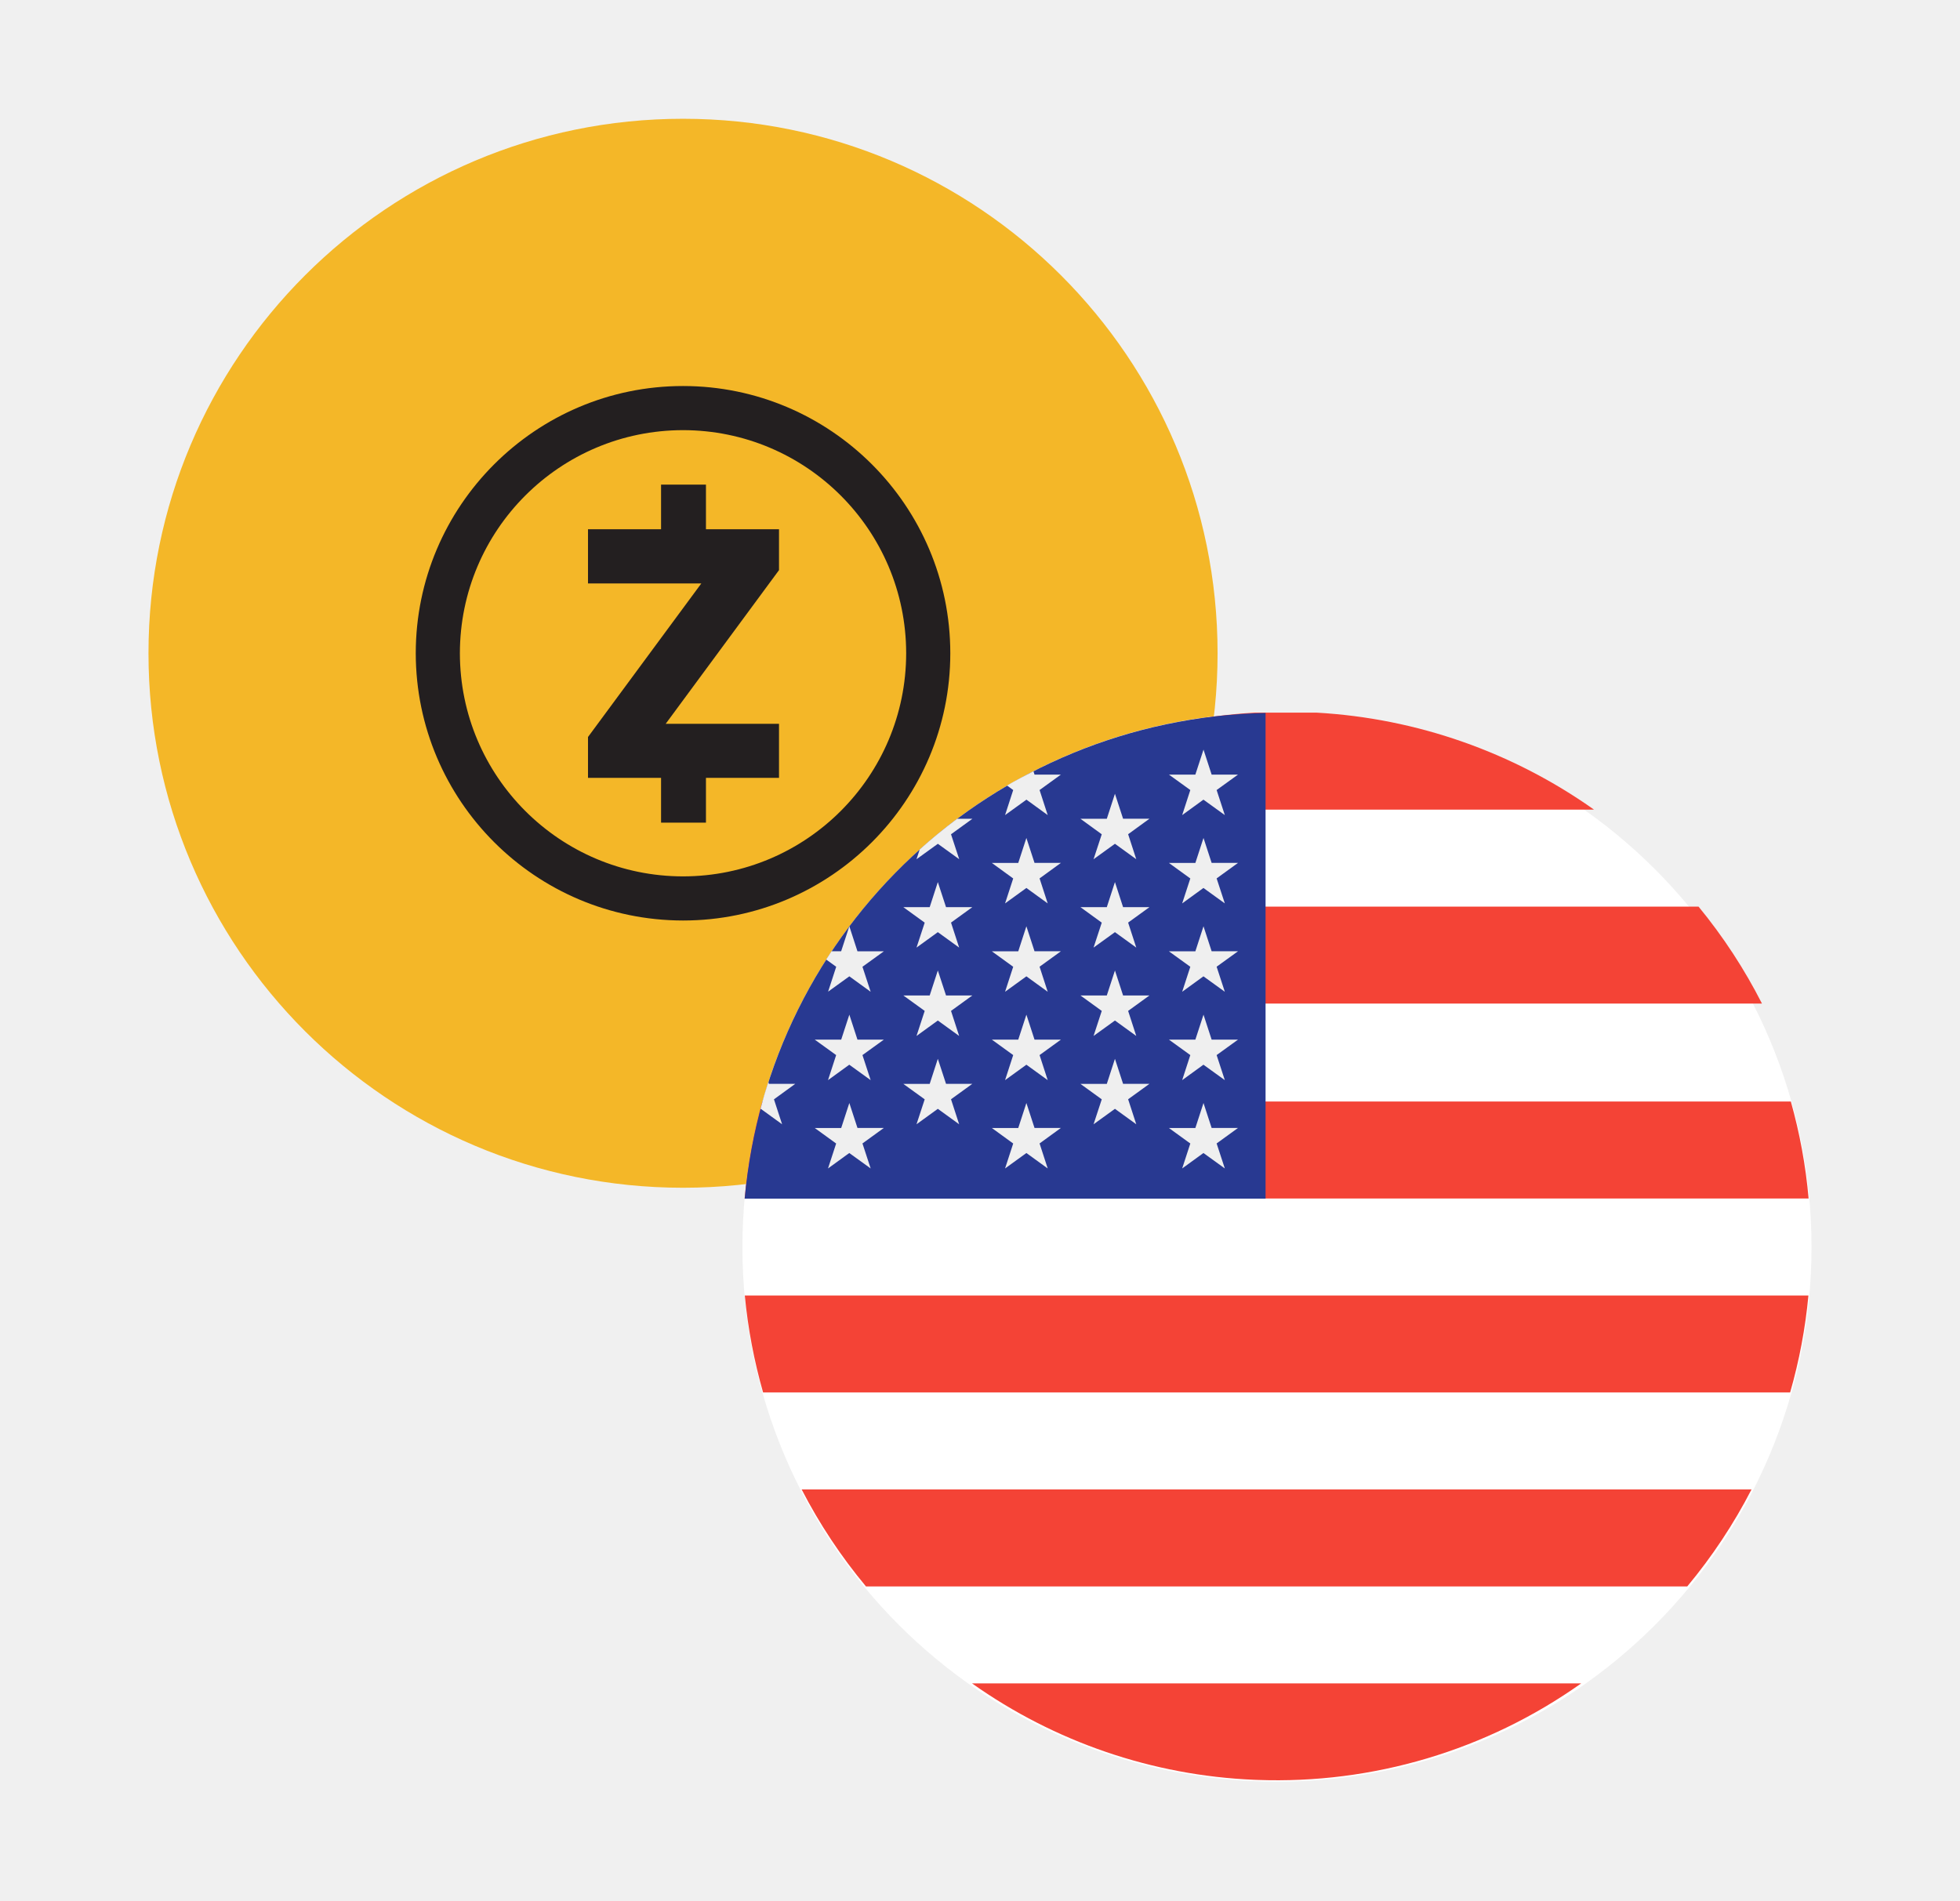
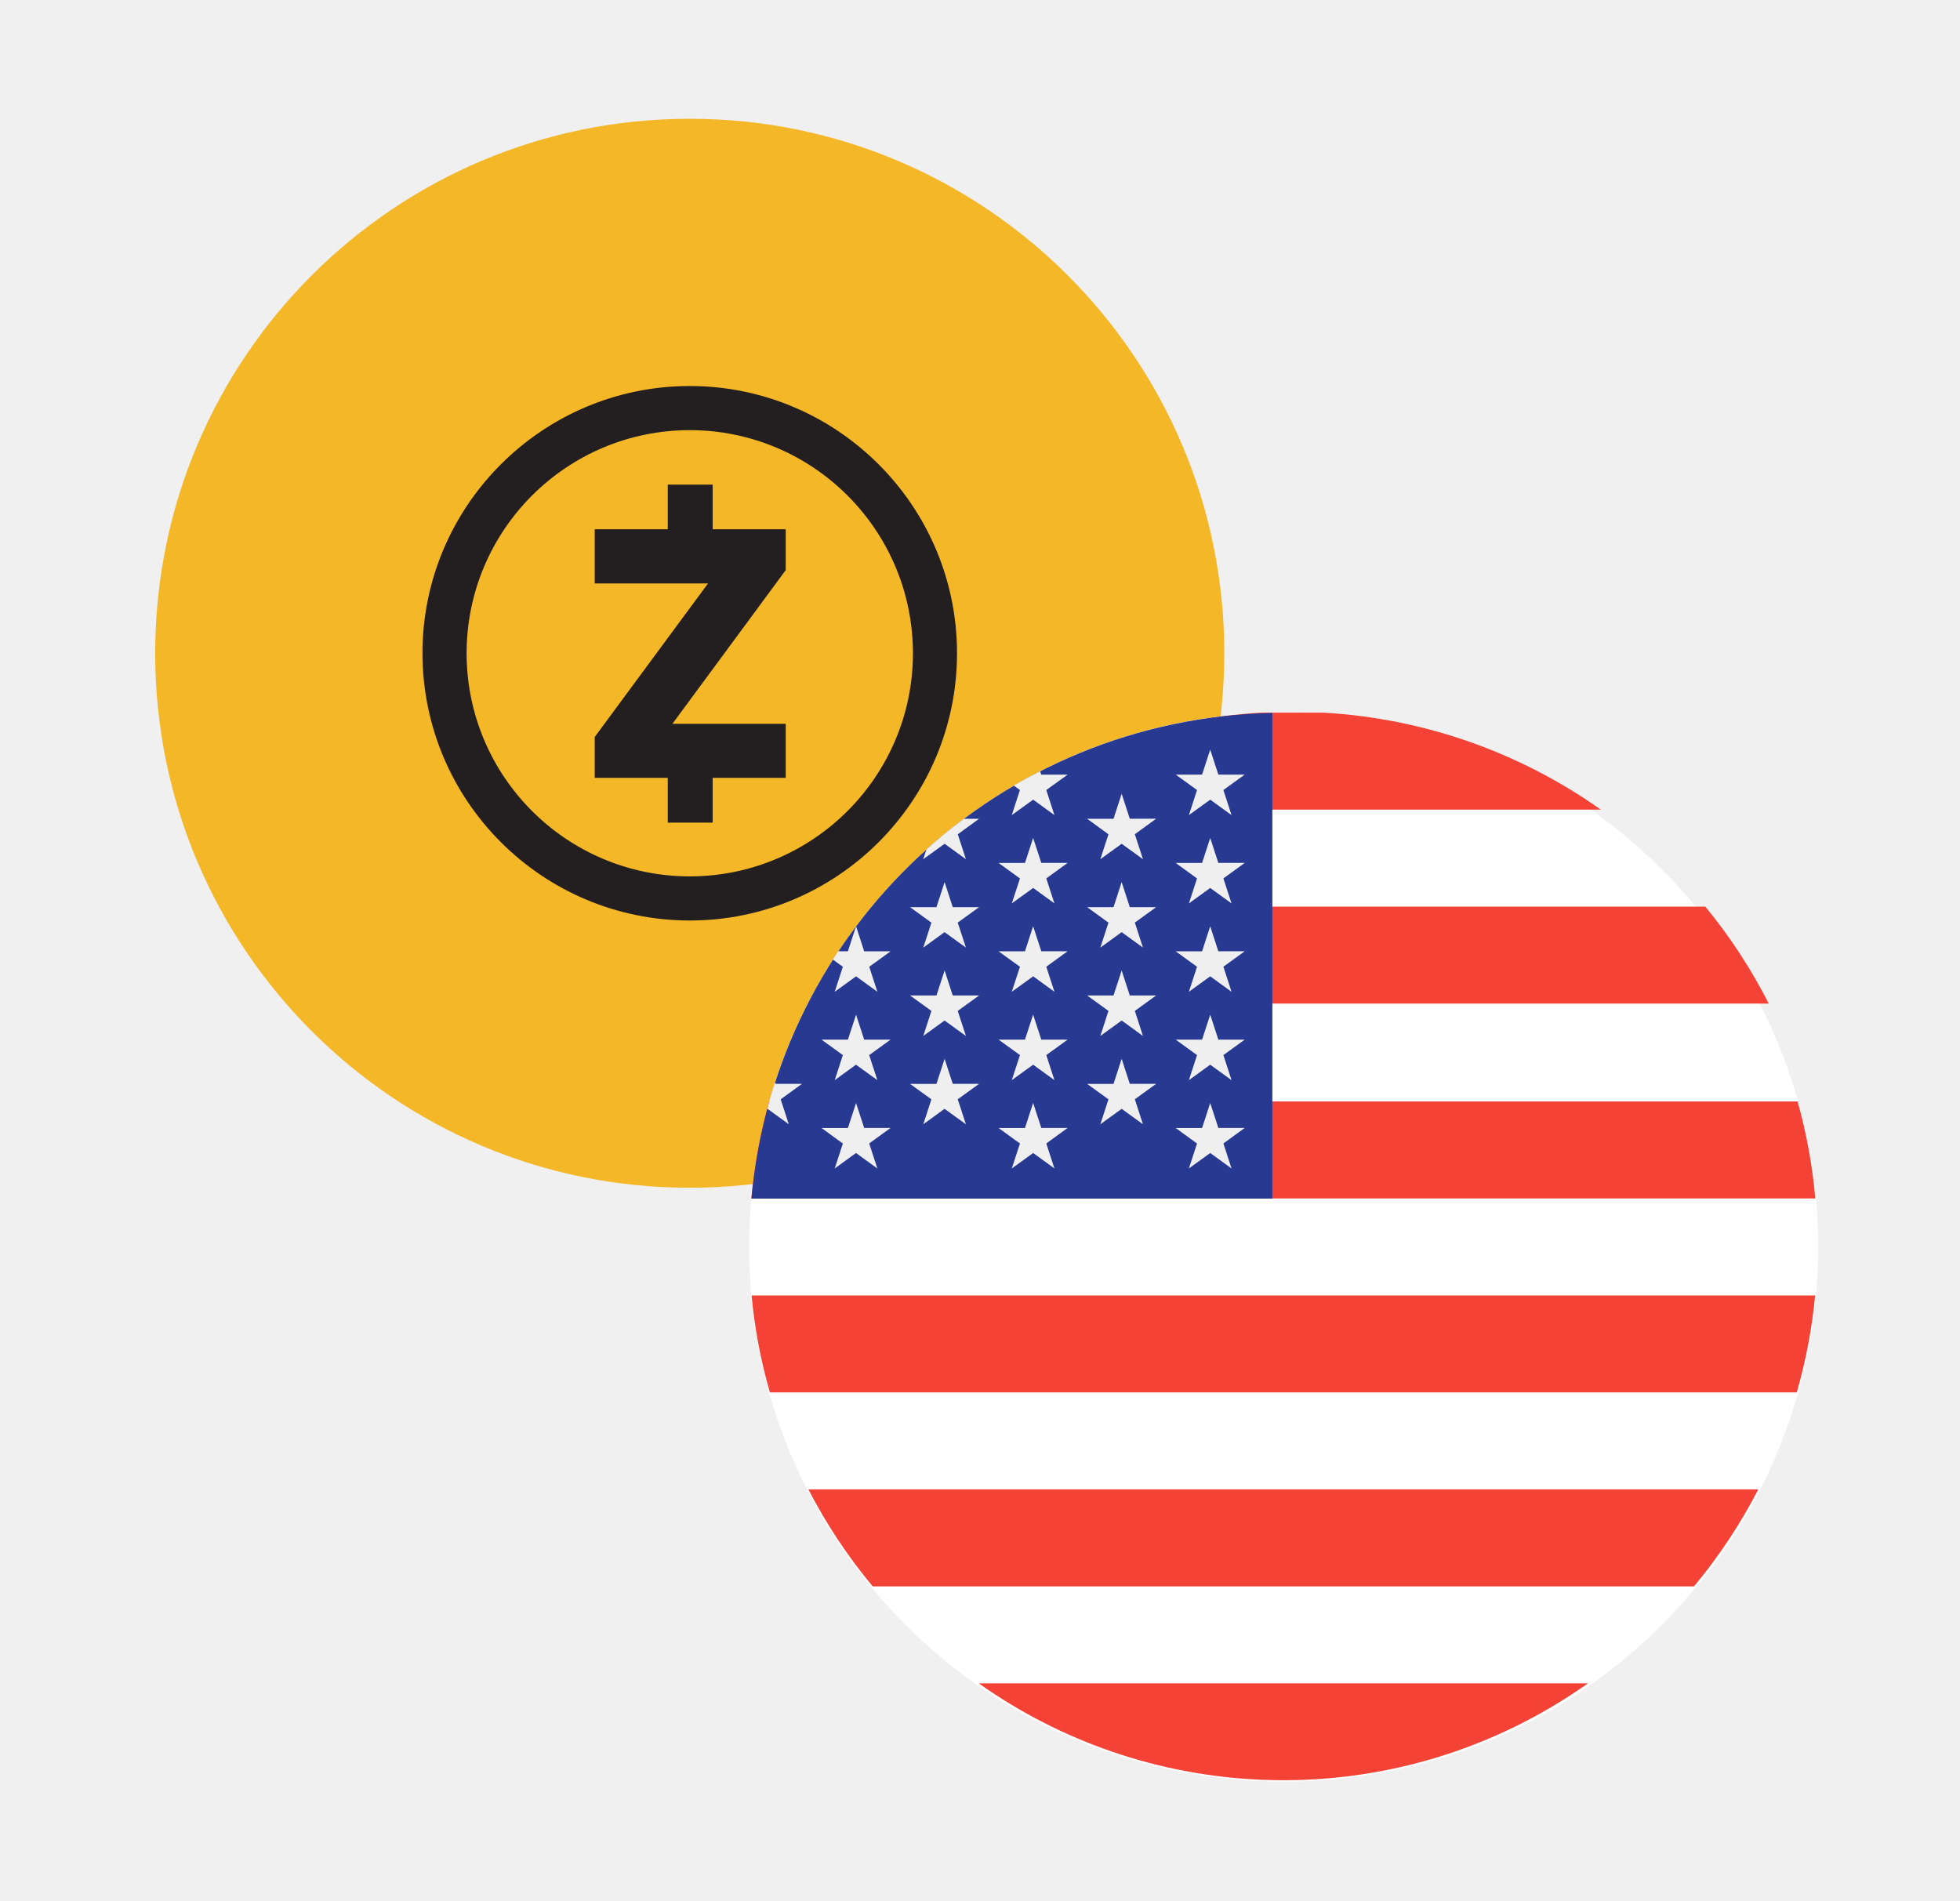
<svg xmlns="http://www.w3.org/2000/svg" width="33" height="32" fill="none">
-   <path d="M2.5 11a9 9 0 1 1 18 0 9 9 0 0 1-18 0Z" fill="#F4B728" />
-   <path d="M9.9 13.098v-.688l1.908-2.586H9.9v-.912h1.23V8.16h.756v.752h1.23V9.6l-1.908 2.588h1.908v.91h-1.23v.754h-.756v-.754H9.9Z" fill="#231F20" />
-   <path fill-rule="evenodd" clip-rule="evenodd" d="M7 11c0-2.482 2.018-4.5 4.5-4.5S16 8.518 16 11s-2.018 4.5-4.5 4.5A4.505 4.505 0 0 1 7 11Zm.743 0a3.76 3.76 0 0 0 3.757 3.757A3.76 3.76 0 0 0 15.257 11 3.76 3.76 0 0 0 11.5 7.243 3.76 3.76 0 0 0 7.743 11Z" fill="#231F20" />
-   <path d="M12.5 21a9 9 0 1 1 18 0 9 9 0 0 1-18 0Z" fill="#fff" />
-   <path fill-rule="evenodd" clip-rule="evenodd" d="M21.12 12c-1.734.1-3.335.69-4.668 1.633h10.386A8.956 8.956 0 0 0 22.171 12H21.12Zm-6.428 3.266a8.985 8.985 0 0 0-1.067 1.633h16.041a8.973 8.973 0 0 0-1.068-1.633H14.692Zm-2.155 4.915c.05-.56.15-1.106.298-1.633h17.317c.148.527.25 1.072.299 1.633H12.537Zm.003 1.633a9.06 9.06 0 0 0 .308 1.633H30.14a8.897 8.897 0 0 0 .308-1.633H12.541Zm2.04 4.899a8.99 8.99 0 0 1-1.083-1.633H29.49a8.981 8.981 0 0 1-1.082 1.633H14.58Zm6.533 3.256.028.001.027.001a8.86 8.86 0 0 0 5.454-1.625H16.366a8.859 8.859 0 0 0 4.747 1.623Z" fill="#F44336" />
-   <path d="M21.308 12.005a8.991 8.991 0 0 0-8.77 8.179h8.77v-8.18Z" fill="#283991" />
-   <path d="m14.3 17.085.137.421h.444l-.36.26.138.422-.36-.26-.358.26.137-.422-.36-.26h.445l.137-.42Zm0 1.488.137.42h.444l-.36.261.138.421-.36-.26-.358.26.137-.42-.36-.261h.445l.137-.421Zm1.49-3.72.138.422h.443l-.359.26.137.421-.359-.26-.359.26.138-.42-.36-.261h.444l.137-.422Zm0 1.488.138.421h.443l-.359.26.137.422-.359-.26-.359.26.138-.422-.36-.26h.444l.137-.42Zm0 1.488.138.421h.443l-.359.26.137.421-.359-.26-.359.26.138-.42-.36-.26h.444l.137-.422Zm-2.622 1.102-.137-.42.359-.261h-.444l-.01-.03c-.049.15-.093.302-.133.456l.006-.005.359.26Zm.772-2.231.36-.26.359.26-.138-.421.36-.26h-.444l-.137-.422-.138.421H14l-.09.139.169.122-.137.421Zm1.85-2.492.36.26-.138-.42.36-.261h-.257a8.941 8.941 0 0 0-.63.516l-.054.165.36-.26Zm1.132-.483.36-.26.358.26-.137-.422.359-.26h-.444l-.018-.056c-.15.076-.3.156-.445.24l.104.076-.137.422Zm.359.385.137.42h.444l-.359.261.137.421-.359-.26-.359.26.137-.42-.359-.261h.444l.137-.421Zm0 1.487.137.421h.444l-.359.26.137.422-.359-.26-.359.26.137-.421-.359-.26h.444l.137-.422Zm0 1.488.137.421h.444l-.359.26.137.422-.359-.26-.359.26.137-.422-.359-.26h.444l.137-.42Zm0 1.488.137.42h.444l-.359.261.137.421-.359-.26-.359.26.137-.42-.359-.261h.444l.137-.421Zm1.491-5.207.137.42h.444l-.359.261.137.421-.359-.26-.36.26.138-.42-.359-.261h.444l.137-.421Zm0 1.487.137.422h.444l-.359.26.137.421-.359-.26-.36.26.138-.42-.359-.261h.444l.137-.422Zm0 1.488.137.421h.444l-.359.26.137.422-.359-.26-.36.26.138-.422-.359-.26h.444l.137-.42Zm0 1.488.137.421h.444l-.359.26.137.421-.359-.26-.36.26.138-.42-.359-.26h.444l.137-.422Zm1.491-5.207.137.421h.444l-.36.26.138.422-.36-.26-.358.26.137-.422-.36-.26h.445l.137-.42Zm0 1.488.137.42h.444l-.36.261.138.421-.36-.26-.358.26.137-.42-.36-.261h.445l.137-.421Zm0 1.487.137.421h.444l-.36.26.138.422-.36-.26-.358.26.137-.421-.36-.26h.445l.137-.422Zm0 1.488.137.421h.444l-.36.26.138.422-.36-.26-.358.26.137-.422-.36-.26h.445l.137-.42Zm0 1.488.137.42h.444l-.36.261.138.421-.36-.26-.358.26.137-.42-.36-.261h.445l.137-.421Z" fill="#EFEFEF" />
+   <path d="M2.613 11a9 9 0 1 1 18 0 9 9 0 0 1-18 0Z" fill="#F4B728" />
+   <path d="M10.013 13.098v-.688l1.908-2.586h-1.908v-.912h1.23V8.16h.756v.752h1.23V9.6l-1.908 2.588h1.908v.91h-1.23v.754h-.756v-.754h-1.23Z" fill="#231F20" />
+   <path fill-rule="evenodd" clip-rule="evenodd" d="M7.113 11c0-2.482 2.019-4.5 4.5-4.5 2.482 0 4.5 2.018 4.5 4.5s-2.018 4.5-4.5 4.5a4.505 4.505 0 0 1-4.5-4.5Zm.743 0a3.76 3.76 0 0 0 3.757 3.757A3.76 3.76 0 0 0 15.371 11a3.76 3.76 0 0 0-3.758-3.757A3.76 3.76 0 0 0 7.856 11Z" fill="#231F20" />
+   <path d="M12.613 21a9 9 0 1 1 18 0 9 9 0 0 1-18 0Z" fill="#fff" />
+   <path fill-rule="evenodd" clip-rule="evenodd" d="M21.233 12c-1.734.1-3.334.69-4.667 1.633h10.386A8.956 8.956 0 0 0 22.284 12h-1.051Zm-6.427 3.266a8.985 8.985 0 0 0-1.068 1.633H29.78a8.978 8.978 0 0 0-1.068-1.633H14.806ZM12.65 20.18c.05-.56.15-1.106.299-1.633h17.317c.148.527.249 1.072.298 1.633H12.65Zm.004 1.633a8.89 8.89 0 0 0 .308 1.633h17.29a8.897 8.897 0 0 0 .309-1.633H12.654Zm2.039 4.899a8.99 8.99 0 0 1-1.083-1.633h15.994a8.987 8.987 0 0 1-1.082 1.633H14.693Zm6.534 3.256.027.001.027.001a8.86 8.86 0 0 0 5.455-1.625H16.479a8.859 8.859 0 0 0 4.748 1.623Z" fill="#F44336" />
+   <path d="M21.422 12.005a8.991 8.991 0 0 0-8.77 8.178h8.77v-8.178Z" fill="#283991" />
+   <path d="m14.413 17.085.137.421h.444l-.36.26.138.422-.36-.26-.358.26.137-.422-.359-.26h.444l.137-.42Zm0 1.488.137.42h.444l-.36.261.138.421-.36-.26-.358.26.137-.42-.359-.261h.444l.137-.421Zm1.491-3.72.137.422h.444l-.36.26.138.421-.36-.26-.358.26.137-.42-.36-.261h.445l.137-.422Zm0 1.488.137.421h.444l-.36.26.138.422-.36-.26-.358.26.137-.422-.36-.26h.445l.137-.42Zm0 1.488.137.421h.444l-.36.26.138.421-.36-.26-.358.26.137-.42-.36-.26h.445l.137-.422Zm-2.623 1.102-.137-.42.359-.261h-.444l-.01-.03c-.048.15-.092.302-.133.456l.006-.005.36.26Zm.773-2.231.359-.26.359.26-.137-.421.359-.26h-.444l-.137-.422-.137.421h-.164l-.09.139.169.122-.137.421Zm1.85-2.492.359.26-.137-.42.358-.261h-.256a8.943 8.943 0 0 0-.63.516l-.054.165.36-.26Zm1.131-.483.36-.26.358.26-.137-.422.36-.26h-.444l-.02-.056a9.5 9.5 0 0 0-.444.24l.104.076-.137.422Zm.36.385.137.42h.443l-.359.261.137.421-.358-.26-.36.26.138-.42-.36-.261h.444l.137-.421Zm0 1.487.137.421h.443l-.359.26.137.422-.358-.26-.36.26.138-.421-.36-.26h.444l.137-.422Zm0 1.488.137.421h.443l-.359.26.137.422-.358-.26-.36.26.138-.422-.36-.26h.444l.137-.42Zm0 1.488.137.42h.443l-.359.261.137.421-.358-.26-.36.26.138-.42-.36-.261h.444l.137-.421Zm1.49-5.207.137.42h.444l-.359.261.137.421-.359-.26-.359.26.137-.42-.359-.261h.444l.137-.421Zm0 1.487.137.422h.444l-.359.26.137.421-.359-.26-.359.26.137-.42-.359-.261h.444l.137-.422Zm0 1.488.137.421h.444l-.359.26.137.422-.359-.26-.359.26.137-.422-.359-.26h.444l.137-.42Zm0 1.488.137.421h.444l-.359.26.137.421-.359-.26-.359.26.137-.42-.359-.26h.444l.137-.422Zm1.491-5.207.137.421h.444l-.359.26.137.422-.359-.26-.359.26.137-.422-.359-.26h.444l.137-.42Zm0 1.488.137.42h.444l-.359.261.137.421-.359-.26-.359.26.137-.42-.359-.261h.444l.137-.421Zm0 1.487.137.421h.444l-.359.26.137.422-.359-.26-.359.26.137-.421-.359-.26h.444l.137-.422Zm0 1.488.137.421h.444l-.359.26.137.422-.359-.26-.359.26.137-.422-.359-.26h.444l.137-.42Zm0 1.488.137.42h.444l-.359.261.137.421-.359-.26-.359.26.137-.42-.359-.261h.444l.137-.421Z" fill="#EFEFEF" />
</svg>
